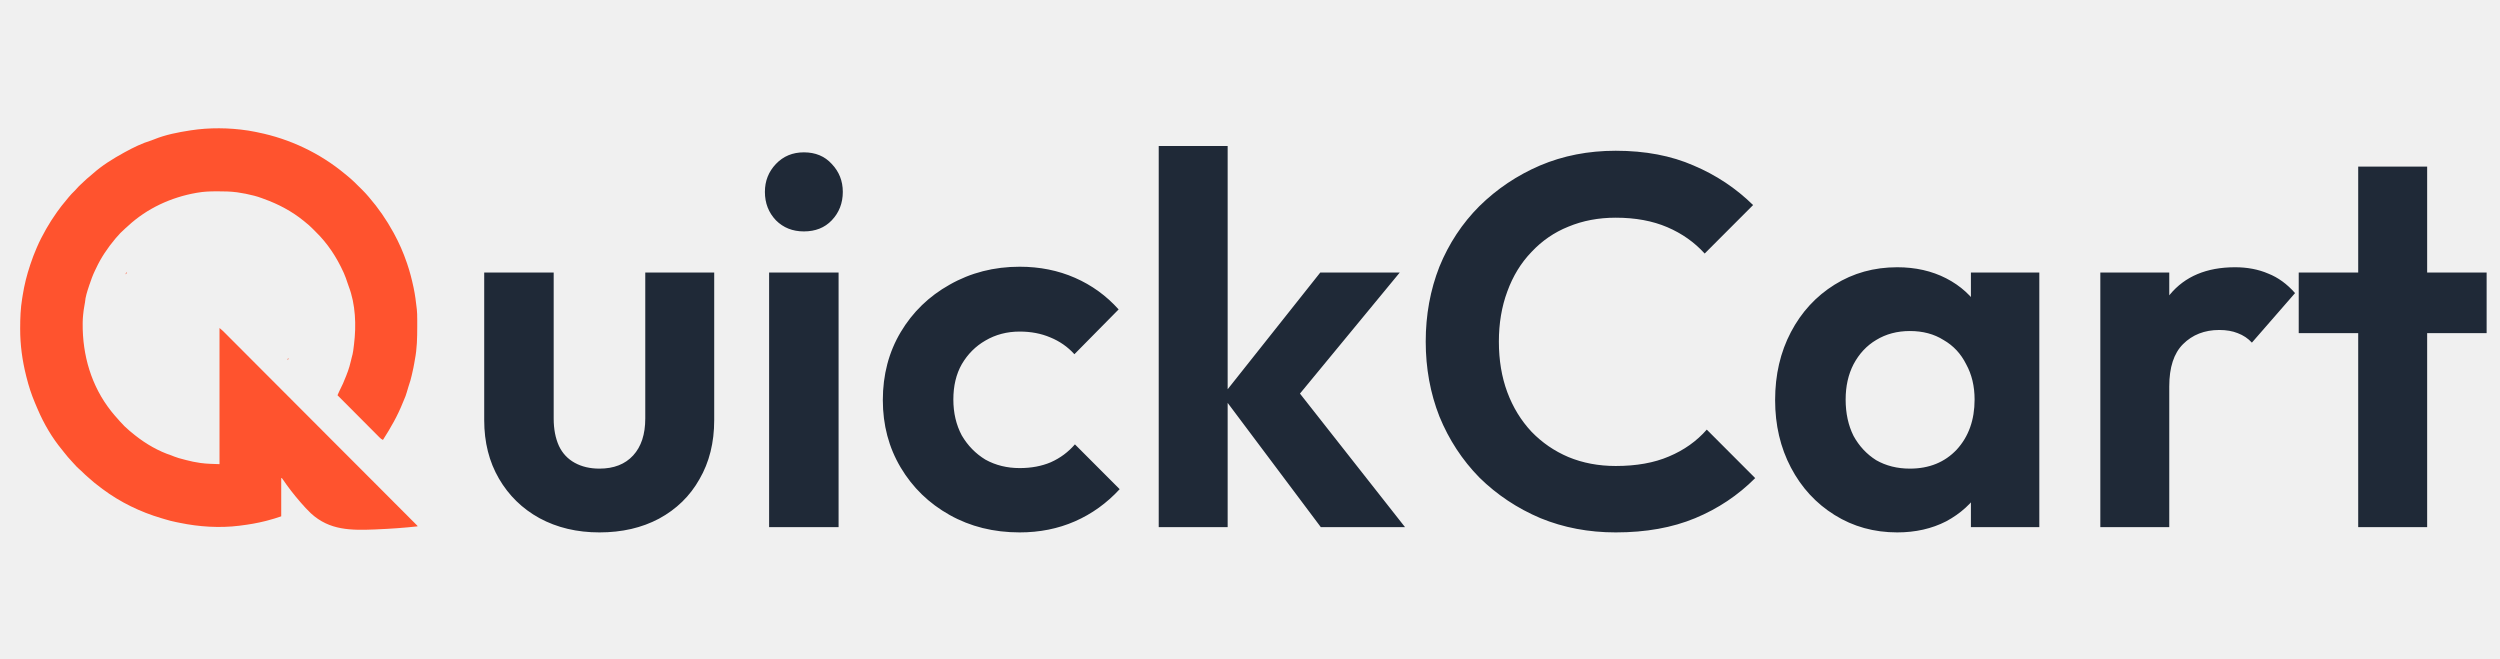
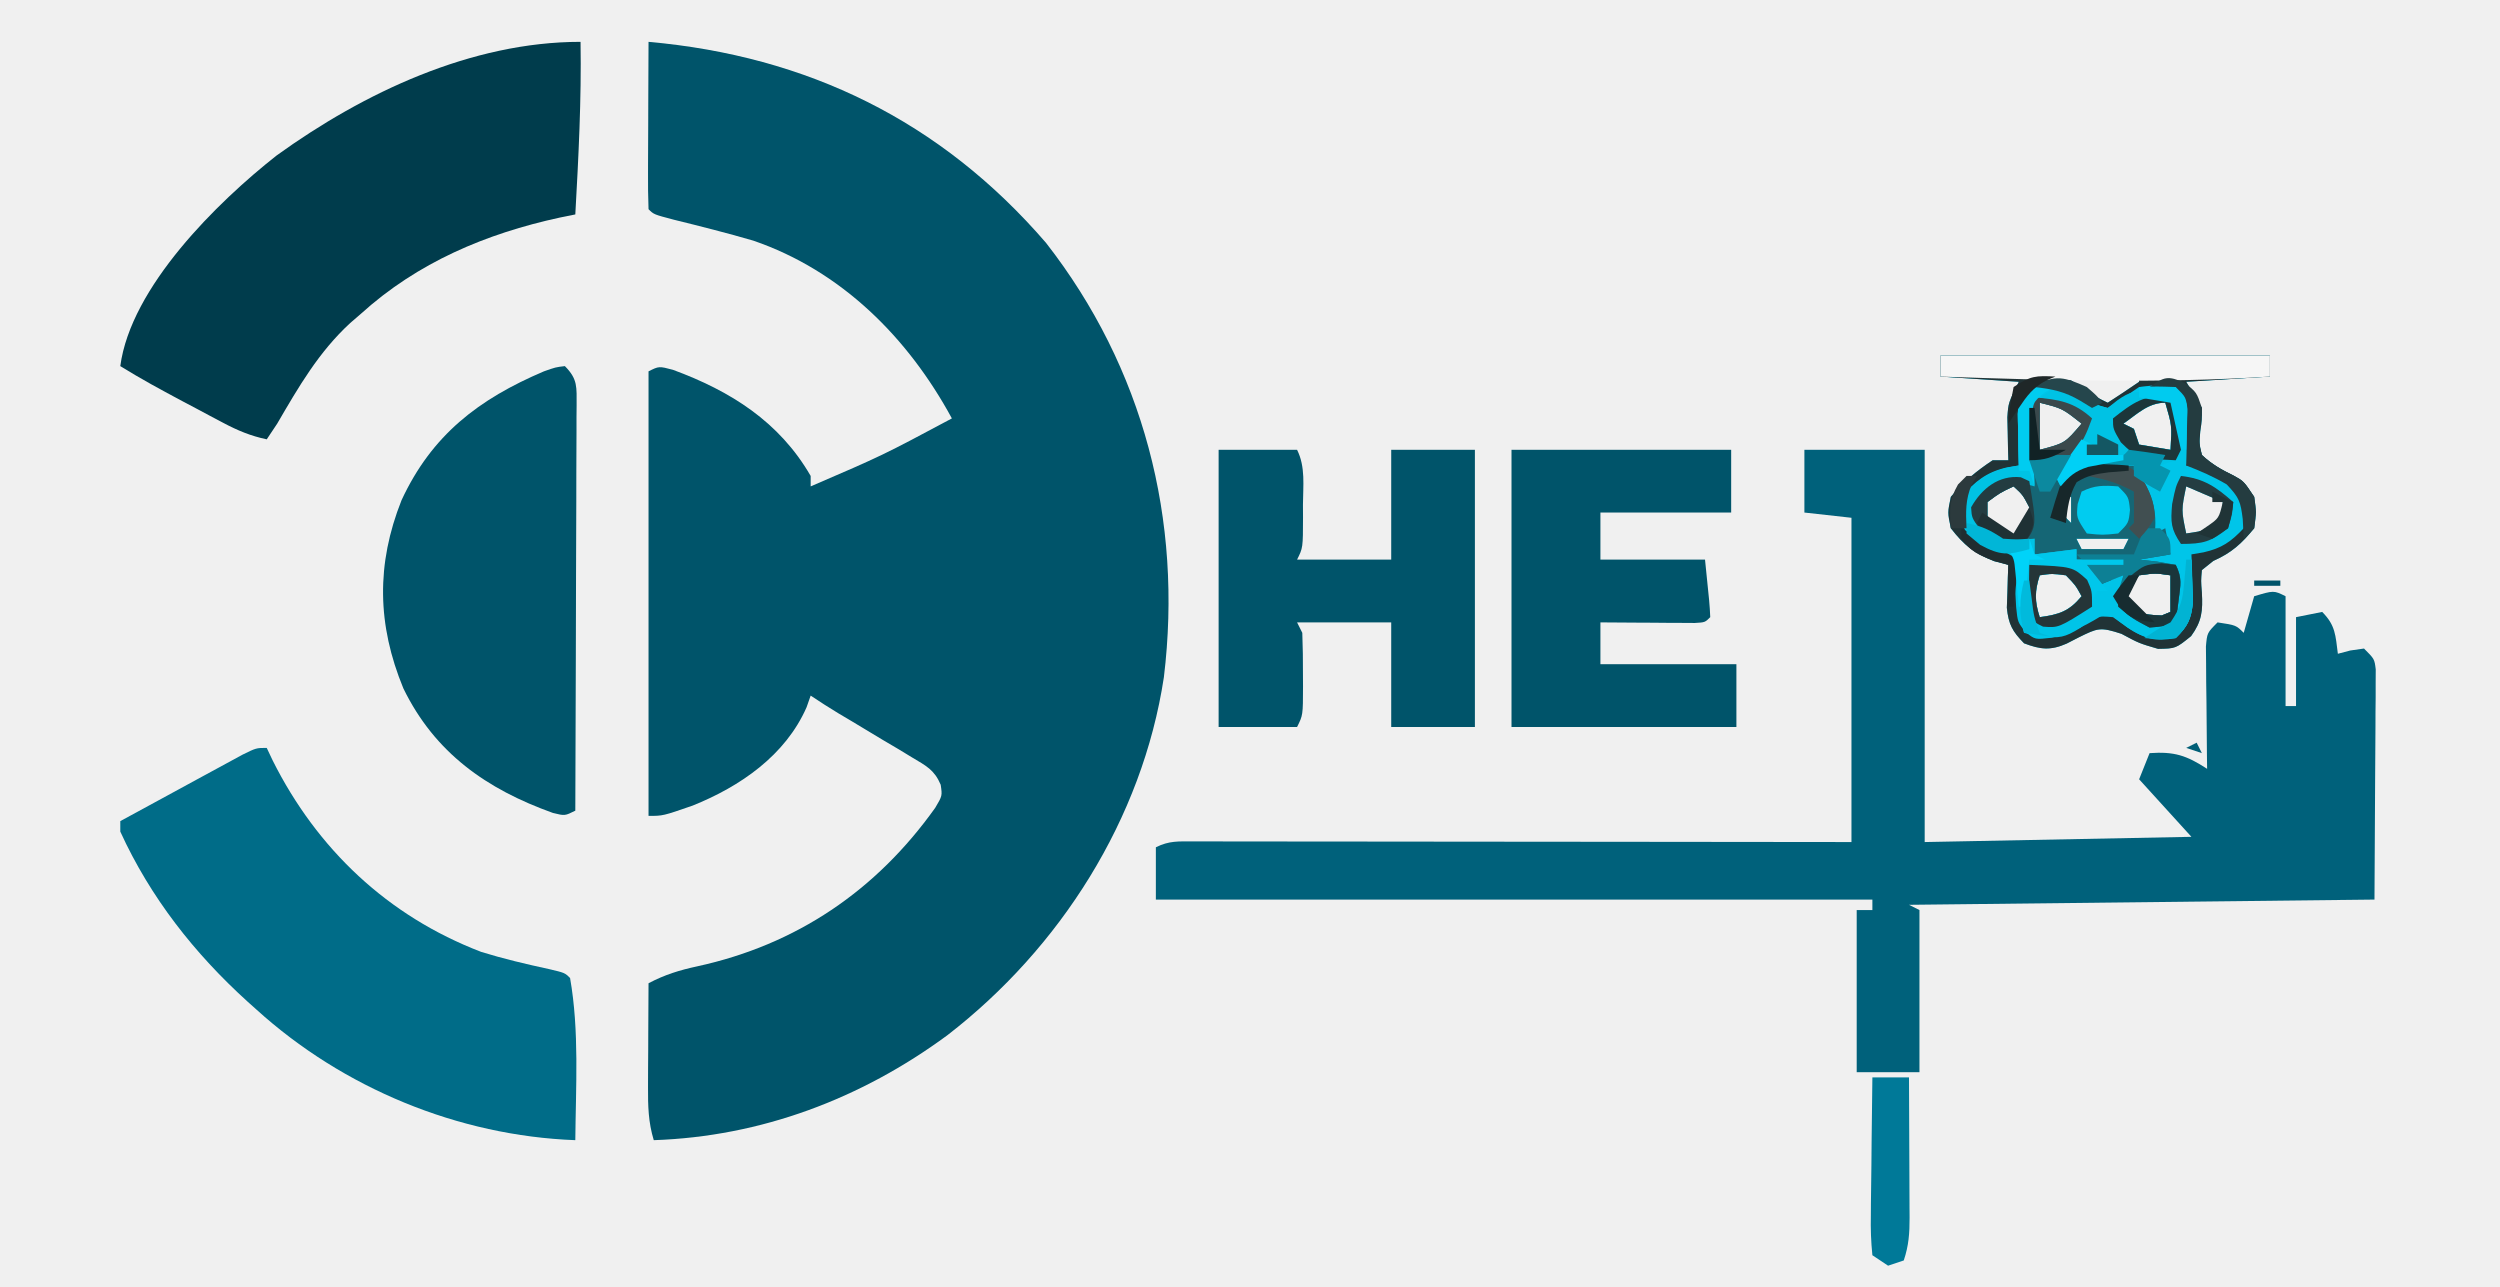
- <svg xmlns="http://www.w3.org/2000/svg" width="129" height="34" viewBox="0 0 129 34" fill="none">
-   <path d="M30.933 27.472C29.774 27.472 28.742 27.227 27.837 26.737C26.95 26.248 26.253 25.568 25.746 24.697C25.239 23.827 24.985 22.821 24.985 21.678V14.062H28.57V21.597C28.57 22.141 28.661 22.612 28.842 23.011C29.023 23.392 29.294 23.682 29.656 23.881C30.019 24.081 30.444 24.181 30.933 24.181C31.675 24.181 32.255 23.954 32.671 23.501C33.087 23.047 33.296 22.413 33.296 21.597V14.062H36.853V21.678C36.853 22.839 36.6 23.854 36.093 24.725C35.604 25.595 34.907 26.275 34.002 26.765C33.115 27.236 32.092 27.472 30.933 27.472ZM39.686 27.2V14.062H43.271V27.2H39.686ZM41.479 11.941C40.9 11.941 40.42 11.75 40.039 11.369C39.659 10.97 39.469 10.481 39.469 9.901C39.469 9.338 39.659 8.858 40.039 8.459C40.42 8.06 40.9 7.861 41.479 7.861C42.076 7.861 42.556 8.06 42.918 8.459C43.298 8.858 43.489 9.338 43.489 9.901C43.489 10.481 43.298 10.97 42.918 11.369C42.556 11.75 42.076 11.941 41.479 11.941ZM52.615 27.472C51.275 27.472 50.071 27.173 49.003 26.574C47.935 25.976 47.093 25.16 46.477 24.126C45.862 23.093 45.554 21.932 45.554 20.645C45.554 19.339 45.862 18.169 46.477 17.136C47.093 16.102 47.935 15.286 49.003 14.688C50.089 14.071 51.293 13.763 52.615 13.763C53.647 13.763 54.597 13.953 55.466 14.334C56.336 14.715 57.087 15.259 57.721 15.966L55.439 18.278C55.095 17.897 54.679 17.607 54.19 17.408C53.719 17.208 53.194 17.109 52.615 17.109C51.963 17.109 51.375 17.263 50.85 17.571C50.343 17.861 49.935 18.269 49.627 18.795C49.338 19.303 49.193 19.91 49.193 20.617C49.193 21.306 49.338 21.923 49.627 22.467C49.935 22.993 50.343 23.41 50.85 23.718C51.375 24.008 51.963 24.153 52.615 24.153C53.212 24.153 53.746 24.054 54.217 23.854C54.706 23.637 55.122 23.328 55.466 22.929L57.775 25.241C57.105 25.967 56.336 26.52 55.466 26.901C54.597 27.281 53.647 27.472 52.615 27.472ZM68.154 27.2L63.076 20.427L68.127 14.062H72.228L66.308 21.243L66.443 19.502L72.499 27.2H68.154ZM59.79 27.2V7.534H63.347V27.2H59.79ZM83.371 27.472C81.977 27.472 80.683 27.227 79.488 26.737C78.293 26.23 77.243 25.532 76.338 24.643C75.45 23.736 74.762 22.685 74.273 21.488C73.803 20.291 73.567 19.003 73.567 17.625C73.567 16.247 73.803 14.96 74.273 13.763C74.762 12.566 75.45 11.524 76.338 10.635C77.243 9.746 78.284 9.048 79.461 8.541C80.656 8.033 81.959 7.779 83.371 7.779C84.892 7.779 86.232 8.033 87.391 8.541C88.549 9.03 89.572 9.71 90.46 10.581L87.961 13.083C87.436 12.503 86.793 12.049 86.033 11.723C85.272 11.397 84.385 11.233 83.371 11.233C82.484 11.233 81.669 11.387 80.927 11.696C80.203 11.986 79.569 12.421 79.026 13.001C78.483 13.563 78.067 14.243 77.777 15.041C77.487 15.821 77.342 16.682 77.342 17.625C77.342 18.586 77.487 19.457 77.777 20.237C78.067 21.016 78.483 21.696 79.026 22.277C79.569 22.839 80.203 23.274 80.927 23.582C81.669 23.89 82.484 24.045 83.371 24.045C84.44 24.045 85.354 23.881 86.114 23.555C86.893 23.229 87.545 22.766 88.07 22.168L90.568 24.67C89.681 25.559 88.649 26.248 87.472 26.737C86.295 27.227 84.928 27.472 83.371 27.472ZM97.897 27.472C96.702 27.472 95.625 27.173 94.665 26.574C93.705 25.976 92.954 25.16 92.411 24.126C91.868 23.093 91.596 21.932 91.596 20.645C91.596 19.339 91.868 18.169 92.411 17.136C92.954 16.102 93.705 15.286 94.665 14.688C95.625 14.089 96.702 13.79 97.897 13.79C98.838 13.79 99.68 13.981 100.422 14.361C101.165 14.742 101.753 15.277 102.188 15.966C102.64 16.637 102.885 17.399 102.921 18.251V22.984C102.885 23.854 102.64 24.625 102.188 25.296C101.753 25.967 101.165 26.502 100.422 26.901C99.68 27.281 98.838 27.472 97.897 27.472ZM98.549 24.181C99.544 24.181 100.35 23.854 100.966 23.201C101.581 22.53 101.889 21.669 101.889 20.617C101.889 19.928 101.744 19.321 101.454 18.795C101.183 18.251 100.794 17.834 100.287 17.544C99.798 17.235 99.219 17.081 98.549 17.081C97.897 17.081 97.317 17.235 96.81 17.544C96.322 17.834 95.932 18.251 95.643 18.795C95.371 19.321 95.235 19.928 95.235 20.617C95.235 21.325 95.371 21.95 95.643 22.494C95.932 23.02 96.322 23.437 96.81 23.745C97.317 24.035 97.897 24.181 98.549 24.181ZM101.699 27.2V23.664L102.269 20.454L101.699 17.299V14.062H105.229V27.2H101.699ZM108.377 27.2V14.062H111.934V27.2H108.377ZM111.934 19.937L110.549 19.013C110.712 17.399 111.183 16.129 111.962 15.205C112.74 14.262 113.863 13.79 115.329 13.79C115.963 13.79 116.533 13.899 117.04 14.117C117.547 14.316 118.009 14.652 118.425 15.123L116.198 17.68C115.999 17.462 115.755 17.299 115.465 17.19C115.194 17.081 114.877 17.027 114.515 17.027C113.754 17.027 113.129 17.272 112.641 17.761C112.17 18.233 111.934 18.958 111.934 19.937ZM121.683 27.2V8.595H125.241V27.2H121.683ZM118.614 17.19V14.062H128.31V17.19H118.614Z" fill="#1F2937" />
-   <mask id="mask0_3277_1003" style="mask-type:luminance" maskUnits="userSpaceOnUse" x="0" y="5" width="23" height="24">
-     <path d="M22.632 5.667H0V28.334H22.632V5.667Z" fill="white" />
-   </mask>
-   <g mask="url(#mask0_3277_1003)">
-     <path d="M12.769 6.732C12.791 6.735 12.814 6.739 12.837 6.742C12.953 6.76 13.067 6.781 13.181 6.805C13.225 6.815 13.269 6.824 13.313 6.833C14.947 7.163 16.503 7.897 17.787 8.964C17.819 8.991 17.852 9.018 17.886 9.044C18.155 9.259 18.399 9.504 18.643 9.748C18.662 9.766 18.68 9.785 18.7 9.805C18.807 9.912 18.909 10.021 19.007 10.137C19.022 10.154 19.022 10.154 19.037 10.172C19.521 10.733 19.942 11.339 20.297 11.99C20.309 12.011 20.32 12.031 20.332 12.053C20.591 12.53 20.811 13.027 20.986 13.542C20.993 13.563 21.001 13.585 21.009 13.607C21.142 13.996 21.244 14.389 21.33 14.791C21.334 14.812 21.339 14.832 21.343 14.853C21.418 15.202 21.462 15.557 21.502 15.912C21.504 15.927 21.506 15.943 21.508 15.959C21.526 16.117 21.527 16.274 21.528 16.434C21.528 16.463 21.528 16.493 21.529 16.523C21.529 16.617 21.529 16.712 21.529 16.806C21.529 16.822 21.529 16.838 21.529 16.855C21.53 17.424 21.519 17.984 21.41 18.545C21.397 18.615 21.385 18.684 21.374 18.754C21.349 18.909 21.314 19.061 21.28 19.213C21.268 19.263 21.257 19.312 21.246 19.362C21.205 19.545 21.156 19.721 21.093 19.898C21.079 19.945 21.064 19.991 21.05 20.037C21.043 20.06 21.036 20.084 21.029 20.108C21.014 20.155 21 20.204 20.986 20.252C20.95 20.373 20.912 20.489 20.858 20.603C20.836 20.652 20.816 20.701 20.796 20.751C20.523 21.442 20.16 22.077 19.76 22.7C19.684 22.667 19.636 22.624 19.578 22.566C19.558 22.547 19.539 22.527 19.52 22.508C19.499 22.487 19.478 22.465 19.457 22.444C19.434 22.422 19.412 22.399 19.39 22.377C19.329 22.317 19.269 22.256 19.209 22.195C19.146 22.132 19.083 22.069 19.02 22.006C18.9 21.886 18.781 21.766 18.662 21.646C18.526 21.509 18.39 21.373 18.254 21.236C17.974 20.956 17.695 20.675 17.415 20.394C17.443 20.323 17.473 20.255 17.508 20.187C17.643 19.924 17.763 19.659 17.867 19.381C17.872 19.367 17.877 19.353 17.883 19.339C17.893 19.311 17.904 19.283 17.914 19.255C17.927 19.222 17.939 19.189 17.952 19.156C18.012 18.996 18.055 18.833 18.095 18.666C18.102 18.64 18.108 18.614 18.115 18.587C18.127 18.536 18.14 18.485 18.152 18.434C18.164 18.384 18.177 18.334 18.191 18.285C18.222 18.16 18.234 18.032 18.25 17.905C18.255 17.86 18.261 17.815 18.267 17.77C18.388 16.792 18.35 15.698 17.991 14.769C17.968 14.709 17.948 14.648 17.928 14.587C17.872 14.414 17.813 14.246 17.738 14.08C17.73 14.064 17.723 14.048 17.716 14.032C17.369 13.269 16.899 12.554 16.297 11.968C16.244 11.916 16.192 11.863 16.14 11.81C16.013 11.68 15.88 11.564 15.737 11.451C15.715 11.433 15.694 11.416 15.671 11.397C15.06 10.899 14.363 10.532 13.624 10.266C13.584 10.252 13.544 10.237 13.504 10.222C13.382 10.176 13.26 10.137 13.134 10.104C13.117 10.1 13.1 10.095 13.082 10.091C12.812 10.022 12.543 9.966 12.267 9.928C12.249 9.925 12.23 9.923 12.211 9.92C11.89 9.878 11.569 9.873 11.245 9.873C11.223 9.873 11.2 9.873 11.177 9.873C10.843 9.873 10.517 9.883 10.187 9.943C10.169 9.946 10.151 9.949 10.132 9.952C8.828 10.18 7.579 10.755 6.604 11.661C6.56 11.703 6.514 11.743 6.467 11.783C6.289 11.938 6.122 12.11 5.971 12.292C5.961 12.303 5.952 12.315 5.942 12.327C5.555 12.79 5.212 13.295 4.958 13.844C4.938 13.888 4.916 13.932 4.894 13.976C4.78 14.213 4.693 14.459 4.609 14.709C4.604 14.726 4.598 14.742 4.593 14.758C4.5 15.034 4.407 15.319 4.384 15.61C4.379 15.658 4.369 15.704 4.359 15.752C4.327 15.904 4.31 16.059 4.293 16.214C4.291 16.23 4.29 16.246 4.288 16.262C4.275 16.386 4.268 16.508 4.267 16.632C4.266 16.651 4.266 16.669 4.266 16.689C4.251 18.324 4.709 19.918 5.734 21.213C5.752 21.235 5.769 21.257 5.787 21.279C5.88 21.395 5.977 21.506 6.076 21.615C6.116 21.66 6.155 21.705 6.194 21.75C6.343 21.921 6.507 22.08 6.681 22.226C6.699 22.241 6.716 22.255 6.734 22.27C6.795 22.321 6.856 22.37 6.918 22.42C6.938 22.436 6.959 22.453 6.98 22.47C7.535 22.91 8.18 23.282 8.853 23.503C8.9 23.52 8.945 23.539 8.99 23.558C9.141 23.62 9.298 23.659 9.456 23.7C9.509 23.714 9.562 23.728 9.615 23.742C9.847 23.804 10.079 23.851 10.316 23.885C10.331 23.887 10.345 23.889 10.36 23.891C10.682 23.937 11 23.938 11.327 23.95C11.327 21.631 11.327 19.313 11.327 16.925C11.497 17.07 11.497 17.07 11.561 17.135C11.576 17.149 11.591 17.164 11.606 17.179C11.63 17.203 11.63 17.203 11.654 17.227C11.671 17.244 11.688 17.262 11.706 17.279C11.763 17.337 11.821 17.395 11.878 17.452C11.92 17.494 11.962 17.536 12.003 17.577C12.094 17.668 12.184 17.759 12.275 17.849C12.409 17.984 12.544 18.119 12.679 18.254C12.919 18.495 13.16 18.736 13.4 18.977C13.611 19.187 13.821 19.398 14.031 19.609C14.052 19.63 14.052 19.63 14.073 19.651C14.13 19.708 14.187 19.764 14.243 19.821C14.774 20.353 15.305 20.885 15.836 21.417C16.308 21.89 16.78 22.363 17.252 22.836C17.783 23.367 18.313 23.898 18.843 24.429C18.899 24.485 18.956 24.542 19.012 24.599C19.026 24.613 19.04 24.627 19.055 24.641C19.265 24.852 19.475 25.062 19.686 25.273C19.924 25.512 20.163 25.752 20.402 25.991C20.536 26.125 20.67 26.259 20.804 26.393C20.893 26.483 20.982 26.572 21.072 26.662C21.122 26.713 21.173 26.764 21.224 26.815C21.279 26.869 21.334 26.924 21.389 26.979C21.404 26.995 21.421 27.011 21.437 27.028C21.452 27.042 21.466 27.057 21.481 27.072C21.5 27.09 21.5 27.09 21.519 27.11C21.545 27.139 21.545 27.139 21.545 27.16C20.845 27.237 20.145 27.287 19.441 27.315C19.415 27.316 19.39 27.317 19.363 27.319C18.113 27.369 17.003 27.372 16.042 26.487C15.854 26.309 15.681 26.119 15.511 25.923C15.492 25.901 15.492 25.901 15.473 25.878C15.154 25.51 14.858 25.127 14.585 24.724C14.557 24.68 14.557 24.68 14.511 24.661C14.511 25.315 14.511 25.969 14.511 26.643C14.271 26.724 14.036 26.8 13.792 26.861C13.763 26.869 13.734 26.876 13.705 26.884C13.281 26.991 12.858 27.064 12.424 27.117C12.398 27.121 12.372 27.124 12.345 27.128C11.34 27.253 10.271 27.185 9.281 26.979C9.223 26.967 9.164 26.956 9.106 26.944C8.899 26.904 8.699 26.852 8.498 26.789C8.438 26.77 8.379 26.753 8.319 26.736C7.247 26.42 6.201 25.914 5.304 25.243C5.276 25.221 5.247 25.2 5.218 25.179C4.983 25.005 4.757 24.823 4.542 24.625C4.494 24.581 4.446 24.539 4.397 24.496C4.323 24.432 4.254 24.364 4.186 24.294C4.144 24.253 4.102 24.216 4.058 24.179C3.975 24.107 3.904 24.029 3.832 23.947C3.792 23.902 3.752 23.858 3.711 23.815C3.572 23.668 3.442 23.518 3.319 23.358C3.281 23.307 3.241 23.258 3.201 23.209C2.691 22.595 2.262 21.862 1.949 21.127C1.94 21.106 1.93 21.084 1.921 21.063C1.891 20.991 1.86 20.92 1.83 20.848C1.82 20.824 1.81 20.8 1.799 20.775C1.618 20.346 1.48 19.919 1.368 19.468C1.362 19.446 1.357 19.424 1.351 19.402C1.15 18.603 1.04 17.803 1.041 16.979C1.041 16.959 1.041 16.938 1.041 16.918C1.042 16.412 1.06 15.908 1.143 15.408C1.154 15.346 1.163 15.284 1.173 15.223C1.257 14.693 1.386 14.184 1.556 13.676C1.562 13.659 1.567 13.643 1.573 13.625C1.666 13.348 1.766 13.076 1.884 12.809C1.892 12.79 1.9 12.771 1.909 12.751C2.041 12.444 2.192 12.151 2.357 11.861C2.369 11.841 2.38 11.821 2.391 11.8C2.553 11.517 2.727 11.243 2.917 10.977C2.935 10.951 2.935 10.951 2.954 10.924C3.096 10.727 3.241 10.534 3.401 10.35C3.451 10.292 3.498 10.232 3.546 10.172C3.641 10.054 3.746 9.949 3.854 9.844C3.931 9.768 4.002 9.691 4.071 9.609C4.106 9.57 4.143 9.536 4.183 9.502C4.243 9.451 4.299 9.399 4.354 9.342C4.438 9.257 4.529 9.182 4.622 9.107C4.674 9.064 4.725 9.02 4.775 8.975C5.259 8.54 5.833 8.186 6.401 7.874C6.422 7.863 6.443 7.852 6.464 7.84C6.888 7.609 7.33 7.391 7.794 7.251C7.853 7.231 7.909 7.21 7.966 7.186C8.547 6.95 9.182 6.828 9.8 6.732C9.823 6.729 9.823 6.729 9.845 6.725C10.797 6.578 11.817 6.588 12.769 6.732Z" fill="#FF532E" />
-     <path d="M14.864 18.476C14.872 18.491 14.88 18.507 14.888 18.523C14.869 18.542 14.849 18.562 14.829 18.582C14.841 18.547 14.852 18.512 14.864 18.476Z" fill="#FF532E" />
-     <path d="M6.531 14.038C6.542 14.074 6.542 14.074 6.528 14.104C6.507 14.133 6.507 14.133 6.472 14.156C6.487 14.114 6.507 14.076 6.531 14.038Z" fill="#FF532E" />
-   </g>
+ <svg xmlns="http://www.w3.org/2000/svg" version="1.1" width="478" height="246">
+   <path d="M0 0 C30.293 2.703 55.847 15.059 75.992 38.426 C94.625 62.315 102.177 91.432 98.535 121.48 C94.416 148.613 78.7 173.283 57.134 189.938 C40.639 202.084 21.499 209.309 1 210 C-0.04 206.589 -0.115 203.477 -0.098 199.922 C-0.094 198.762 -0.091 197.602 -0.088 196.406 C-0.08 195.2 -0.071 193.993 -0.062 192.75 C-0.058 191.528 -0.053 190.306 -0.049 189.047 C-0.037 186.031 -0.021 183.016 0 180 C3.068 178.372 5.927 177.493 9.33 176.759 C28.28 172.624 43.528 162.301 54.816 146.449 C56.174 144.158 56.174 144.158 55.861 142.045 C54.659 139.189 53.056 138.414 50.414 136.836 C49.018 135.989 49.018 135.989 47.594 135.125 C46.614 134.548 45.634 133.97 44.625 133.375 C42.7 132.216 40.776 131.057 38.852 129.898 C37.994 129.39 37.136 128.881 36.252 128.357 C34.473 127.285 32.729 126.153 31 125 C30.742 125.733 30.484 126.467 30.219 127.223 C26.172 136.444 17.519 142.38 8.434 146.031 C2.755 148 2.755 148 0 148 C0 119.95 0 91.9 0 63 C2 62 2 62 4.688 62.715 C15.677 66.771 25.004 72.617 31 83 C31 83.66 31 84.32 31 85 C44.778 79.061 44.778 79.061 58 72 C49.621 56.557 36.885 43.782 20 38 C14.987 36.546 9.935 35.262 4.867 34.016 C1 33 1 33 0 32 C-0.088 29.624 -0.115 27.278 -0.098 24.902 C-0.096 24.193 -0.095 23.485 -0.093 22.754 C-0.088 20.482 -0.075 18.21 -0.062 15.938 C-0.057 14.4 -0.053 12.863 -0.049 11.326 C-0.038 7.551 -0.021 3.775 0 0 Z " fill="#00546A" transform="translate(124,8)" />
+   <path d="M0 0 C7.59 0 15.18 0 23 0 C23 24.75 23 49.5 23 75 C48.245 74.505 48.245 74.505 74 74 C70.7 70.37 67.4 66.74 64 63 C64.66 61.35 65.32 59.7 66 58 C70.751 57.669 73.046 58.434 77 61 C76.99 60.223 76.979 59.446 76.968 58.645 C76.927 55.138 76.901 51.632 76.875 48.125 C76.858 46.902 76.841 45.678 76.824 44.418 C76.818 43.251 76.811 42.085 76.805 40.883 C76.794 39.804 76.784 38.725 76.773 37.614 C77 35 77 35 79 33 C82.536 33.536 82.536 33.536 84 35 C84.66 32.69 85.32 30.38 86 28 C89.75 26.875 89.75 26.875 92 28 C92 34.93 92 41.86 92 49 C92.66 49 93.32 49 94 49 C94 43.39 94 37.78 94 32 C95.65 31.67 97.3 31.34 99 31 C101.565 33.565 101.54 35.477 102 39 C102.784 38.794 103.567 38.587 104.375 38.375 C105.241 38.251 106.108 38.127 107 38 C109 40 109 40 109.241 41.987 C109.236 42.8 109.232 43.612 109.227 44.45 C109.227 45.383 109.227 46.317 109.226 47.279 C109.216 48.262 109.206 49.245 109.195 50.258 C109.193 51.16 109.191 52.062 109.189 52.992 C109.179 56.37 109.151 59.747 109.125 63.125 C109.084 70.674 109.043 78.222 109 86 C64.945 86.495 64.945 86.495 20 87 C20.66 87.33 21.32 87.66 22 88 C22 98.23 22 108.46 22 119 C18.04 119 14.08 119 10 119 C10 108.77 10 98.54 10 88 C10.99 88 11.98 88 13 88 C13 87.34 13 86.68 13 86 C-32.21 86 -77.42 86 -124 86 C-124 82.7 -124 79.4 -124 76 C-121.443 74.721 -119.65 74.877 -116.786 74.88 C-115.129 74.878 -115.129 74.878 -113.438 74.876 C-112.22 74.879 -111.002 74.883 -109.748 74.886 C-108.47 74.886 -107.192 74.886 -105.875 74.886 C-102.365 74.886 -98.855 74.892 -95.345 74.899 C-91.678 74.905 -88.012 74.905 -84.346 74.907 C-77.401 74.91 -70.456 74.918 -63.511 74.928 C-54.128 74.941 -44.745 74.947 -35.362 74.952 C-20.575 74.962 -5.787 74.982 9 75 C9 54.54 9 34.08 9 13 C6.03 12.67 3.06 12.34 0 12 C0 8.04 0 4.08 0 0 Z " fill="#00617B" transform="translate(345,86)" />
+   <path d="M0 0 C0.181 11.03 -0.385 21.991 -1 33 C-2.454 33.294 -2.454 33.294 -3.938 33.594 C-18.092 36.668 -31.153 42.179 -42 52 C-43.007 52.87 -43.007 52.87 -44.035 53.758 C-50.07 59.316 -53.907 65.977 -58 73 C-58.66 73.99 -59.32 74.98 -60 76 C-63.085 75.35 -65.59 74.297 -68.371 72.82 C-69.193 72.386 -70.015 71.951 -70.861 71.504 C-71.711 71.049 -72.562 70.594 -73.438 70.125 C-74.284 69.678 -75.13 69.23 -76.002 68.77 C-80.066 66.612 -84.088 64.426 -88 62 C-85.992 46.885 -69.452 30.649 -58.105 21.723 C-41.474 9.726 -20.892 0 0 0 Z " fill="#003C4C" transform="translate(111,8)" />
+   <path d="M0 0 C0.378 0.799 0.755 1.598 1.145 2.422 C9.623 19.339 23.135 32.158 41 39 C45.246 40.32 49.552 41.328 53.895 42.273 C57 43 57 43 58 44 C59.779 54.127 59.09 64.76 59 75 C36.639 74.167 14.582 65.053 -2 50 C-2.541 49.517 -3.081 49.034 -3.638 48.536 C-13.845 39.284 -22.243 28.595 -28 16 C-28 15.34 -28 14.68 -28 14 C-24.337 12.001 -20.67 10.007 -17.001 8.019 C-15.753 7.341 -14.506 6.662 -13.259 5.981 C-11.469 5.005 -9.676 4.033 -7.883 3.062 C-6.804 2.476 -5.725 1.889 -4.614 1.285 C-2 0 -2 0 0 0 Z " fill="#006C88" transform="translate(51,143)" />
+   <path d="M0 0 C2.524 2.524 2.235 4.074 2.249 7.516 C2.242 8.285 2.234 9.054 2.227 9.846 C2.227 10.656 2.228 11.466 2.228 12.3 C2.227 14.984 2.211 17.668 2.195 20.352 C2.192 22.21 2.189 24.068 2.187 25.926 C2.179 30.821 2.159 35.717 2.137 40.613 C2.117 45.607 2.108 50.6 2.098 55.594 C2.076 65.396 2.042 75.198 2 85 C0 86 0 86 -2.285 85.434 C-14.948 80.892 -24.842 73.992 -30.875 61.625 C-35.893 49.453 -36.092 37.885 -31.223 25.633 C-25.433 13.166 -16.494 6.319 -4 1 C-1.766 0.211 -1.766 0.211 0 0 Z " fill="#00546A" transform="translate(108,70)" />
+   <path d="M0 0 C20.79 0 41.58 0 63 0 C63 1.32 63 2.64 63 4 C55.08 4.495 55.08 4.495 47 5 C47.99 6.65 48.98 8.3 50 10 C50.012 12.281 50.012 12.281 49.688 14.5 C49.491 16.831 49.491 16.831 50 19 C51.894 20.767 53.728 21.804 56.055 22.93 C58 24 58 24 60 27 C60.438 29.875 60.438 29.875 60 33 C57.598 35.952 55.672 37.701 52.188 39.25 C51.466 39.828 50.744 40.405 50 41 C49.817 43.033 49.817 43.033 50 45.312 C50.188 48.791 50.013 50.775 47.938 53.625 C45 56 45 56 41.625 56.062 C38 55 38 55 34.625 53.188 C30.519 51.842 30.102 52.077 26.438 53.875 C25.302 54.459 25.302 54.459 24.145 55.055 C21.057 56.415 19.117 56.188 16 55 C13.768 52.699 13.044 51.421 12.707 48.203 C12.742 47.229 12.777 46.254 12.812 45.25 C12.84 44.265 12.867 43.28 12.895 42.266 C12.929 41.518 12.964 40.77 13 40 C12.113 39.773 11.226 39.546 10.312 39.312 C6.443 37.779 4.541 36.288 2 33 C1.375 30 1.375 30 2 27 C4.461 24.073 6.821 22.119 10 20 C10.99 20 11.98 20 13 20 C12.977 19.252 12.954 18.505 12.93 17.734 C12.903 16.257 12.903 16.257 12.875 14.75 C12.852 13.775 12.829 12.801 12.805 11.797 C13 9 13 9 15 5 C10.05 4.67 5.1 4.34 0 4 C0 2.68 0 1.36 0 0 Z M24 4 C26.79 6.092 28.932 7.576 32 9 C34.019 7.696 36.019 6.362 38 5 C38 4.67 38 4.34 38 4 C33.38 4 28.76 4 24 4 Z M19 9 C19 11.97 19 14.94 19 18 C23.824 16.731 23.824 16.731 27 13 C23.33 10.088 23.33 10.088 19 9 Z M35 13 C35.99 13.495 35.99 13.495 37 14 C37.33 14.99 37.66 15.98 38 17 C40.97 17.495 40.97 17.495 44 18 C44.269 13.349 44.269 13.349 43 9 C39.718 9 37.621 11.177 35 13 Z M47 25 C46.066 29.531 46.066 29.531 47 34 C50.931 33.425 50.931 33.425 54 31 C54 30.01 54 29.02 54 28 C51.69 27.01 49.38 26.02 47 25 Z M14 25 C11.427 26.21 11.427 26.21 9 28 C9 29.32 9 30.64 9 32 C10.98 32.99 12.96 33.98 15 35 C16.288 32.222 16.288 32.222 17 29 C15.757 26.617 15.757 26.617 14 25 Z M24 27 C23.67 27.99 23.34 28.98 23 30 C23.66 30.66 24.32 31.32 25 32 C25 30.35 25 28.7 25 27 C24.67 27 24.34 27 24 27 Z M38 28 C39 31 39 31 39 31 Z M26 35 C26.33 35.66 26.66 36.32 27 37 C29.64 37 32.28 37 35 37 C35.33 36.34 35.66 35.68 36 35 C32.7 35 29.4 35 26 35 Z M19 42 C18.019 45.053 18.019 46.947 19 50 C22.688 49.502 24.605 48.899 27 46 C25.843 43.9 25.843 43.9 24 42 C21.374 41.666 21.374 41.666 19 42 Z M38 42 C36.065 44.391 36.065 44.391 35 47 C38.344 49.468 38.344 49.468 42.312 49.688 C43.148 49.347 43.148 49.347 44 49 C44 46.69 44 44.38 44 42 C41.126 41.583 41.126 41.583 38 42 Z " fill="#00C5E9" transform="translate(371,68)" />
+   <path d="M0 0 C4.95 0 9.9 0 15 0 C16.641 3.281 16.143 6.898 16.125 10.5 C16.131 11.678 16.131 11.678 16.137 12.879 C16.127 18.747 16.127 18.747 15 21 C20.94 21 26.88 21 33 21 C33 14.07 33 7.14 33 0 C38.28 0 43.56 0 49 0 C49 17.49 49 34.98 49 53 C43.72 53 38.44 53 33 53 C33 46.4 33 39.8 33 33 C27.06 33 21.12 33 15 33 C15.33 33.66 15.66 34.32 16 35 C16.098 37.678 16.139 40.323 16.125 43 C16.131 44.106 16.131 44.106 16.137 45.234 C16.127 50.747 16.127 50.747 15 53 C10.05 53 5.1 53 0 53 C0 35.51 0 18.02 0 0 Z " fill="#00546A" transform="translate(233,86)" />
+   <path d="M0 0 C13.86 0 27.72 0 42 0 C42 3.96 42 7.92 42 12 C33.75 12 25.5 12 17 12 C17 14.97 17 17.94 17 21 C23.6 21 30.2 21 37 21 C37.879 29.496 37.879 29.496 38 32 C37 33 37 33 35.051 33.114 C34.218 33.108 33.385 33.103 32.527 33.098 C31.628 33.094 30.729 33.091 29.803 33.088 C28.384 33.075 28.384 33.075 26.938 33.062 C25.988 33.058 25.039 33.053 24.061 33.049 C21.707 33.037 19.354 33.021 17 33 C17 35.64 17 38.28 17 41 C25.58 41 34.16 41 43 41 C43 44.96 43 48.92 43 53 C28.81 53 14.62 53 0 53 C0 35.51 0 18.02 0 0 Z " fill="#00546A" transform="translate(289,86)" />
+   <path d="M0 0 C20.79 0 41.58 0 63 0 C63 1.32 63 2.64 63 4 C55.08 4.495 55.08 4.495 47 5 C47.99 6.65 48.98 8.3 50 10 C50.012 12.281 50.012 12.281 49.688 14.5 C49.491 16.831 49.491 16.831 50 19 C51.894 20.767 53.728 21.804 56.055 22.93 C58 24 58 24 60 27 C60.438 29.875 60.438 29.875 60 33 C57.598 35.952 55.672 37.701 52.188 39.25 C51.466 39.828 50.744 40.405 50 41 C49.817 43.033 49.817 43.033 50 45.312 C50.188 48.791 50.013 50.775 47.938 53.625 C45 56 45 56 41.625 56.062 C38 55 38 55 34.625 53.188 C30.519 51.842 30.102 52.077 26.438 53.875 C25.302 54.459 25.302 54.459 24.145 55.055 C21.057 56.415 19.117 56.188 16 55 C13.768 52.699 13.044 51.421 12.707 48.203 C12.742 47.229 12.777 46.254 12.812 45.25 C12.84 44.265 12.867 43.28 12.895 42.266 C12.929 41.518 12.964 40.77 13 40 C12.113 39.773 11.226 39.546 10.312 39.312 C6.443 37.779 4.541 36.288 2 33 C1.375 30 1.375 30 2 27 C4.461 24.073 6.821 22.119 10 20 C10.99 20 11.98 20 13 20 C12.977 19.252 12.954 18.505 12.93 17.734 C12.903 16.257 12.903 16.257 12.875 14.75 C12.852 13.775 12.829 12.801 12.805 11.797 C13 9 13 9 15 5 C10.05 4.67 5.1 4.34 0 4 C0 2.68 0 1.36 0 0 Z M24 4 C26.79 6.092 28.932 7.576 32 9 C34.019 7.696 36.019 6.362 38 5 C38 4.67 38 4.34 38 4 C33.38 4 28.76 4 24 4 Z M15 8 C14.756 11.128 14.756 11.128 14.875 14.625 C14.902 16.408 14.902 16.408 14.93 18.227 C14.953 19.142 14.976 20.057 15 21 C13.867 21.182 13.867 21.182 12.711 21.367 C8.727 22.297 6.738 24.002 4 27 C3.504 30.611 3.504 30.611 5 34 C7.955 36.441 10.375 37.792 14 39 C14.037 39.831 14.075 40.663 14.113 41.52 C14.212 43.15 14.212 43.15 14.312 44.812 C14.4 46.431 14.4 46.431 14.488 48.082 C14.781 50.978 14.781 50.978 16.34 52.891 C18.118 54.307 18.118 54.307 21.25 53.938 C25.507 52.873 28.311 51.334 32 49 C32.784 49.639 33.568 50.279 34.375 50.938 C38.136 53.892 40.198 54.49 45 54 C47.4 51.673 47.967 50.335 48.293 46.984 C48.241 45.383 48.241 45.383 48.188 43.75 C48.16 42.672 48.133 41.595 48.105 40.484 C48.071 39.665 48.036 38.845 48 38 C49.15 37.805 49.15 37.805 50.324 37.605 C53.824 36.813 55.539 35.602 58 33 C58.917 30.044 58.917 30.044 58 27 C54.63 23.474 51.915 21.434 47 21 C47.33 20.34 47.66 19.68 48 19 C48.146 17.359 48.221 15.71 48.25 14.062 C48.289 12.75 48.289 12.75 48.328 11.41 C48.189 8.961 48.189 8.961 46.691 7.211 C43.806 5.145 41.429 5.593 38 6 C36.969 6.701 35.938 7.402 34.875 8.125 C33.452 9.053 33.452 9.053 32 10 C28.726 9.239 26.809 7.873 24 6 C18.965 5.412 18.965 5.412 15 8 Z " fill="#213336" transform="translate(371,68)" />
+   <path d="M0 0 C4.571 0.345 7.583 0.857 11 4 C9.434 8.308 7.317 12.062 5 16 C5.378 15.509 5.755 15.018 6.145 14.512 C8.711 12.421 10.426 12.697 13.688 12.812 C14.681 12.84 15.675 12.867 16.699 12.895 C17.838 12.947 17.838 12.947 19 13 C21.95 17.61 23.55 20.365 23 26 C23.66 25.67 24.32 25.34 25 25 C25.495 27.475 25.495 27.475 26 30 C23.03 30.495 23.03 30.495 20 31 C21.134 31.124 22.269 31.247 23.438 31.375 C24.613 31.581 25.789 31.788 27 32 C28.26 34.521 27.919 35.854 27.562 38.625 C27.41 39.851 27.41 39.851 27.254 41.102 C27.17 41.728 27.086 42.355 27 43 C24.875 43.75 24.875 43.75 22 44 C18.688 42.25 18.688 42.25 16 40 C16 37 16 37 17 34 C15.35 34.66 13.7 35.32 12 36 C11.567 35.041 11.567 35.041 11.125 34.062 C10.172 31.848 10.172 31.848 8 31 C8 30.34 8 29.68 8 29 C7.34 29.33 6.68 29.66 6 30 C4 30.04 2 30.043 0 30 C0 29.01 0 28.02 0 27 C-0.866 27.268 -1.732 27.536 -2.625 27.812 C-6.331 28.018 -6.71 27.822 -9.375 25.562 C-10.241 24.717 -11.107 23.871 -12 23 C-11.875 21.25 -11.875 21.25 -11 19 C-8.188 16.688 -8.188 16.688 -5 15 C-2.801 15.395 -2.801 15.395 -1 16 C-1.012 14.929 -1.023 13.858 -1.035 12.754 C-1.045 11.357 -1.054 9.96 -1.062 8.562 C-1.075 7.502 -1.075 7.502 -1.088 6.42 C-1.097 4.613 -1.052 2.806 -1 1 C-0.67 0.67 -0.34 0.34 0 0 Z M1 1 C1 3.97 1 6.94 1 10 C5.824 8.731 5.824 8.731 9 5 C5.33 2.088 5.33 2.088 1 1 Z M-4 17 C-6.573 18.21 -6.573 18.21 -9 20 C-9 21.32 -9 22.64 -9 24 C-7.02 24.99 -5.04 25.98 -3 27 C-1.712 24.222 -1.712 24.222 -1 21 C-2.243 18.617 -2.243 18.617 -4 17 Z M6 19 C5.67 19.99 5.34 20.98 5 22 C5.66 22.66 6.32 23.32 7 24 C7 22.35 7 20.7 7 19 C6.67 19 6.34 19 6 19 Z M20 20 C21 23 21 23 21 23 Z M8 27 C8.33 27.66 8.66 28.32 9 29 C11.64 29 14.28 29 17 29 C17.33 28.34 17.66 27.68 18 27 C14.7 27 11.4 27 8 27 Z M20 34 C18.065 36.391 18.065 36.391 17 39 C20.344 41.468 20.344 41.468 24.312 41.688 C25.148 41.347 25.148 41.347 26 41 C26 38.69 26 36.38 26 34 C23.126 33.583 23.126 33.583 20 34 Z " fill="#156675" transform="translate(389,76)" />
+   <path d="M0 0 C20.79 0 41.58 0 63 0 C63 1.32 63 2.64 63 4 C41.958 5.339 21.05 4.733 0 4 C0 2.68 0 1.36 0 0 Z " fill="#F6F6F6" transform="translate(371,68)" />
+   <path d="M0 0 C2.31 0 4.62 0 7 0 C7.025 4.502 7.043 9.005 7.055 13.507 C7.06 15.039 7.067 16.57 7.075 18.102 C7.088 20.304 7.093 22.505 7.098 24.707 C7.103 25.392 7.108 26.076 7.113 26.781 C7.114 29.809 6.966 32.102 6 35 C4.515 35.495 4.515 35.495 3 36 C2.01 35.34 1.02 34.68 0 34 C-0.267 31.375 -0.348 28.989 -0.293 26.367 C-0.289 25.615 -0.284 24.864 -0.28 24.089 C-0.263 21.684 -0.226 19.28 -0.188 16.875 C-0.172 15.246 -0.159 13.617 -0.146 11.988 C-0.113 7.992 -0.062 3.996 0 0 Z " fill="#007998" transform="translate(358,206)" />
+   <path d="M0 0 C2.688 0.849 5.055 2.028 7.562 3.312 C8.769 3.653 8.769 3.653 10 4 C10.598 3.526 11.196 3.051 11.812 2.562 C14.367 0.738 15.093 0.825 18.125 1.125 C22 2 22 2 24 5 C24.333 11.333 24.333 11.333 23 14 C22.01 14.33 21.02 14.66 20 15 C20.66 15.33 21.32 15.66 22 16 C21.34 17.32 20.68 18.64 20 20 C17.5 18.625 17.5 18.625 15 17 C15 16.34 15 15.68 15 15 C13.228 15.087 11.458 15.195 9.688 15.312 C8.701 15.371 7.715 15.429 6.699 15.488 C3.756 16.046 2.818 16.685 1 19 C0.67 18.34 0.34 17.68 0 17 C0.445 16.385 0.889 15.77 1.348 15.137 C2.197 13.924 2.197 13.924 3.062 12.688 C3.915 11.487 3.915 11.487 4.785 10.262 C5.186 9.515 5.587 8.769 6 8 C5.359 4.912 5.359 4.912 3.152 4.051 C2.421 3.807 1.691 3.564 0.938 3.312 C0.204 3.061 -0.529 2.81 -1.285 2.551 C-1.851 2.369 -2.417 2.187 -3 2 C-2.01 1.34 -1.02 0.68 0 0 Z M13 7 C13.99 7.495 13.99 7.495 15 8 C15.33 8.99 15.66 9.98 16 11 C18.97 11.495 18.97 11.495 22 12 C22.269 7.349 22.269 7.349 21 3 C17.718 3 15.621 5.177 13 7 Z " fill="#00C2E4" transform="translate(393,74)" />
+   <path d="M0 0 C0.784 0.041 1.567 0.083 2.375 0.125 C1.72 0.451 1.065 0.777 0.391 1.113 C-2.026 3.102 -2.026 3.102 -2.016 6.918 C-1.989 8.383 -1.941 9.848 -1.875 11.312 C-1.848 12.437 -1.848 12.437 -1.82 13.584 C-1.773 15.432 -1.701 17.278 -1.625 19.125 C-2.382 18.92 -3.138 18.715 -3.918 18.504 C-6.865 17.806 -6.865 17.806 -9.938 20.062 C-11.268 21.083 -11.268 21.083 -12.625 22.125 C-12.263 24.749 -11.798 25.945 -9.938 27.875 C-7.021 29.452 -4.892 29.348 -1.625 29.125 C-1.625 30.115 -1.625 31.105 -1.625 32.125 C2.335 31.63 2.335 31.63 6.375 31.125 C6.375 31.785 6.375 32.445 6.375 33.125 C9.345 33.125 12.315 33.125 15.375 33.125 C15.375 33.455 15.375 33.785 15.375 34.125 C13.065 34.125 10.755 34.125 8.375 34.125 C9.695 35.775 11.015 37.425 12.375 39.125 C11.715 39.125 11.055 39.125 10.375 39.125 C10.045 39.785 9.715 40.445 9.375 41.125 C6.375 37.375 6.375 37.375 6.375 35.125 C3.405 34.795 0.435 34.465 -2.625 34.125 C-2.955 36.765 -3.285 39.405 -3.625 42.125 C-3.955 42.125 -4.285 42.125 -4.625 42.125 C-4.604 41.522 -4.584 40.918 -4.562 40.297 C-4.63 37.7 -4.808 35.597 -5.625 33.125 C-7.586 31.599 -9.383 30.815 -11.715 29.977 C-13.625 29.125 -13.625 29.125 -15.625 26.125 C-16.125 23.75 -16.125 23.75 -15.625 21.125 C-11.981 17.396 -9.806 15.937 -4.625 15.125 C-4.648 14.21 -4.671 13.295 -4.695 12.352 C-4.713 11.163 -4.731 9.975 -4.75 8.75 C-4.773 7.567 -4.796 6.383 -4.82 5.164 C-4.571 1.281 -3.97 0.189 0 0 Z " fill="#00C2E4" transform="translate(390.625,73.875)" />
+   <path d="M0 0 C0.33 0 0.66 0 1 0 C1.081 1.749 1.139 3.5 1.188 5.25 C1.24 6.712 1.24 6.712 1.293 8.203 C0.956 11.418 0.263 12.726 -2 15 C-6.065 15.723 -7.668 15.208 -11.188 13 C-12.116 12.34 -13.044 11.68 -14 11 C-17.219 10.732 -17.219 10.732 -20.25 13.062 C-23.357 14.95 -24.023 14.999 -27.938 14.75 C-29.453 14.379 -29.453 14.379 -31 14 C-32.514 9.155 -31.366 5.741 -30 1 C-21.766 1.352 -21.766 1.352 -18.562 4.062 C-17.789 5.022 -17.789 5.022 -17 6 C-16.34 6 -15.68 6 -15 6 C-14.67 5.01 -14.34 4.02 -14 3 C-13.34 3 -12.68 3 -12 3 C-12.33 4.65 -12.66 6.3 -13 8 C-8.495 11.356 -8.495 11.356 -3 12 C-0.976 8.965 -0.679 7.806 -0.375 4.312 C-0.3 3.504 -0.225 2.696 -0.148 1.863 C-0.099 1.248 -0.05 0.634 0 0 Z M-28 3 C-28.981 6.053 -28.981 7.947 -28 11 C-24.312 10.502 -22.395 9.899 -20 7 C-21.157 4.9 -21.157 4.9 -23 3 C-25.626 2.666 -25.626 2.666 -28 3 Z " fill="#00C4E8" transform="translate(418,107)" />
+   <path d="M0 0 C0.99 0 1.98 0 3 0 C5 2 5 2 5 5 C3.02 5.33 1.04 5.66 -1 6 C0.134 6.124 1.269 6.247 2.438 6.375 C3.613 6.581 4.789 6.787 6 7 C7.26 9.521 6.919 10.854 6.562 13.625 C6.461 14.442 6.359 15.26 6.254 16.102 C6.17 16.728 6.086 17.355 6 18 C3.875 18.75 3.875 18.75 1 19 C-2.312 17.25 -2.312 17.25 -5 15 C-5 12 -5 12 -4 9 C-5.65 9.66 -7.3 10.32 -9 11 C-9.289 10.381 -9.578 9.762 -9.875 9.125 C-10.937 6.867 -10.937 6.867 -13 5 C-9.37 5 -5.74 5 -2 5 C-1.34 3.35 -0.68 1.7 0 0 Z M-1 9 C-2.935 11.391 -2.935 11.391 -4 14 C-0.656 16.468 -0.656 16.468 3.312 16.688 C4.148 16.347 4.148 16.347 5 16 C5 13.69 5 11.38 5 9 C2.126 8.583 2.126 8.583 -1 9 Z " fill="#0D8095" transform="translate(410,101)" />
+   <path d="M0 0 C2 2 2 2 2.25 4.5 C2 7 2 7 0 9 C-3 9.312 -3 9.312 -6 9 C-8 6 -8 6 -7.75 3.375 C-7.503 2.591 -7.255 1.808 -7 1 C-4.487 -0.256 -2.783 -0.209 0 0 Z " fill="#00CCF0" transform="translate(405,93)" />
+   <path d="M0 0 C2.312 1.812 2.312 1.812 3.312 4.812 C3.184 6.272 3.037 7.731 2.875 9.188 C2.73 11.581 2.73 11.581 3.312 13.812 C5.208 15.582 7.038 16.615 9.367 17.742 C11.312 18.812 11.312 18.812 13.312 21.812 C13.562 24.875 13.562 24.875 13.312 27.812 C12.652 28.473 11.992 29.133 11.312 29.812 C11.251 28.575 11.189 27.337 11.125 26.062 C10.707 22.73 10.477 21.987 8.062 19.438 C5.52 17.935 3.059 16.873 0.312 15.812 C0.336 14.969 0.359 14.126 0.383 13.258 C0.401 12.162 0.419 11.066 0.438 9.938 C0.461 8.847 0.484 7.756 0.508 6.633 C0.613 3.675 0.613 3.675 -1.688 1.812 C-4.258 1.165 -4.258 1.165 -6.688 0.812 C-3.905 -1.145 -3.205 -1.416 0 0 Z " fill="#243C40" transform="translate(417.6875,73.1875)" />
+   <path d="M0 0 C0.33 0.99 0.66 1.98 1 3 C3.64 2.67 6.28 2.34 9 2 C9 2.66 9 3.32 9 4 C11.97 4 14.94 4 18 4 C18 4.33 18 4.66 18 5 C15.69 5 13.38 5 11 5 C12.32 6.65 13.64 8.3 15 10 C14.34 10 13.68 10 13 10 C12.67 10.66 12.34 11.32 12 12 C9 8.25 9 8.25 9 6 C6.03 5.67 3.06 5.34 0 5 C-0.33 7.64 -0.66 10.28 -1 13 C-1.33 13 -1.66 13 -2 13 C-2.061 12.374 -2.121 11.747 -2.184 11.102 C-2.267 10.284 -2.351 9.467 -2.438 8.625 C-2.519 7.813 -2.6 7.001 -2.684 6.164 C-2.891 3.957 -2.891 3.957 -4 2 C-2.68 2 -1.36 2 0 2 C0 1.34 0 0.68 0 0 Z " fill="#00C7EB" transform="translate(388,103)" />
+   <path d="M0 0 C4.401 0.503 6.712 2.088 10 5 C9.812 7.312 9.812 7.312 9 10 C5.68 12.602 4.307 13 0 13 C-1.934 10.155 -1.991 8.899 -1.688 5.375 C-1 2 -1 2 0 0 Z M1 2 C0.066 6.531 0.066 6.531 1 11 C4.931 10.425 4.931 10.425 8 8 C8 7.01 8 6.02 8 5 C5.69 4.01 3.38 3.02 1 2 Z " fill="#243D42" transform="translate(417,91)" />
+   <path d="M0 0 C4.571 0.345 7.583 0.857 11 4 C9.926 6.915 9.222 8.778 7 11 C4.345 11.565 1.709 11.738 -1 12 C-1.027 10.188 -1.046 8.375 -1.062 6.562 C-1.074 5.553 -1.086 4.544 -1.098 3.504 C-1 1 -1 1 0 0 Z M1 1 C1 3.97 1 6.94 1 10 C5.824 8.731 5.824 8.731 9 5 C5.33 2.088 5.33 2.088 1 1 Z " fill="#3A494C" transform="translate(389,76)" />
+   <path d="M0 0 C0.887 0.103 1.774 0.206 2.688 0.312 C3.948 2.833 3.606 4.167 3.25 6.938 C3.148 7.755 3.046 8.572 2.941 9.414 C2.858 10.041 2.774 10.667 2.688 11.312 C0.562 12.062 0.562 12.062 -2.312 12.312 C-5.625 10.562 -5.625 10.562 -8.312 8.312 C-8.312 5.312 -8.312 5.312 -6.188 2.625 C-3.312 0.312 -3.312 0.312 0 0 Z M-4.312 2.312 C-6.248 4.703 -6.248 4.703 -7.312 7.312 C-3.968 9.781 -3.968 9.781 0 10 C0.835 9.66 0.835 9.66 1.688 9.312 C1.688 7.003 1.688 4.692 1.688 2.312 C-1.186 1.895 -1.186 1.895 -4.312 2.312 Z " fill="#1A363B" transform="translate(413.3125,107.6875)" />
+   <path d="M0 0 C8.282 0.347 8.282 0.347 11.062 2.875 C12 5 12 5 12 8 C5.62 12.049 5.62 12.049 2.625 11.812 C1 11 1 11 0 10 C-0.072 8.314 -0.084 6.625 -0.062 4.938 C-0.053 4.018 -0.044 3.099 -0.035 2.152 C-0.024 1.442 -0.012 0.732 0 0 Z M2 2 C1.019 5.053 1.019 6.947 2 10 C5.688 9.502 7.605 8.899 10 6 C8.843 3.9 8.843 3.9 7 2 C4.374 1.666 4.374 1.666 2 2 Z " fill="#253538" transform="translate(388,108)" />
+   <path d="M0 0 C0.536 0.247 1.073 0.495 1.625 0.75 C3.054 9.321 3.054 9.321 0.625 12.75 C-2.879 12.431 -4.959 12.059 -7.812 9.938 C-9.375 7.75 -9.375 7.75 -9.5 5.75 C-7.479 2.156 -4.214 -0.444 0 0 Z M-1.375 1.75 C-3.948 2.96 -3.948 2.96 -6.375 4.75 C-6.375 6.07 -6.375 7.39 -6.375 8.75 C-4.395 9.74 -2.415 10.73 -0.375 11.75 C0.913 8.972 0.913 8.972 1.625 5.75 C0.382 3.367 0.382 3.367 -1.375 1.75 Z " fill="#233C41" transform="translate(386.375,91.25)" />
+   <path d="M0 0 C2.446 3.669 2.236 5.672 2 10 C1.67 10.66 1.34 11.32 1 12 C-6.351 11.632 -6.351 11.632 -9.5 8.562 C-11 6 -11 6 -11 4 C-7.397 1.151 -4.689 -0.912 0 0 Z M-9 5 C-8.01 5.495 -8.01 5.495 -7 6 C-6.67 6.99 -6.34 7.98 -6 9 C-3.03 9.495 -3.03 9.495 0 10 C0.269 5.349 0.269 5.349 -1 1 C-4.282 1 -6.379 3.177 -9 5 Z " fill="#1C363A" transform="translate(415,76)" />
+   <path d="M0 0 C1.536 2.827 2.48 4.663 2.562 7.875 C1.125 10.188 1.125 10.188 -0.438 11.875 C-1.097 11.215 -1.758 10.555 -2.438 9.875 C-2.107 9.545 -1.778 9.215 -1.438 8.875 C-1.397 6.875 -1.395 4.875 -1.438 2.875 C-4.404 1.227 -7.094 0.432 -10.438 -0.125 C-10.438 -0.455 -10.438 -0.785 -10.438 -1.125 C-3.111 -2.712 -3.111 -2.712 0 0 Z M-0.438 4.875 C0.562 7.875 0.562 7.875 0.562 7.875 Z " fill="#414F51" transform="translate(409.4375,91.125)" />
+   <path d="M0 0 C0.784 0.041 1.567 0.083 2.375 0.125 C1.72 0.451 1.065 0.777 0.391 1.113 C-2.026 3.102 -2.026 3.102 -2.016 6.918 C-1.989 8.383 -1.941 9.848 -1.875 11.312 C-1.857 12.062 -1.839 12.812 -1.82 13.584 C-1.773 15.432 -1.701 17.278 -1.625 19.125 C-1.955 18.135 -2.285 17.145 -2.625 16.125 C-3.285 16.125 -3.945 16.125 -4.625 16.125 C-4.679 13.834 -4.718 11.542 -4.75 9.25 C-4.773 7.974 -4.796 6.698 -4.82 5.383 C-4.581 1.386 -4.113 0.196 0 0 Z " fill="#00CCF0" transform="translate(390.625,73.875)" />
+   <path d="M0 0 C2.339 0.287 4.674 0.619 7 1 C6.67 1.66 6.34 2.32 6 3 C6.66 3.33 7.32 3.66 8 4 C7.34 5.32 6.68 6.64 6 8 C3.5 6.625 3.5 6.625 1 5 C1 4.34 1 3.68 1 3 C-1.97 3 -4.94 3 -8 3 C-8 2.67 -8 2.34 -8 2 C-6.866 1.856 -5.731 1.711 -4.562 1.562 C-1.192 1.388 -1.192 1.388 0 0 Z " fill="#0595AF" transform="translate(407,86)" />
+   <path d="M0 0 C3.63 1.98 7.26 3.96 11 6 C10.67 8.97 10.34 11.94 10 15 C9.67 15 9.34 15 9 15 C9 12.36 9 9.72 9 7 C8.072 6.732 7.144 6.464 6.188 6.188 C3.242 5.09 1.85 4.466 0 2 C0 1.34 0 0.68 0 0 Z " fill="#202D30" transform="translate(375,101)" />
+   <path d="M0 0 C1.34 0.07 1.34 0.07 2.707 0.141 C3.608 0.177 4.509 0.213 5.438 0.25 C6.468 0.32 6.468 0.32 7.52 0.391 C7.52 0.721 7.52 1.051 7.52 1.391 C6.261 1.494 5.003 1.597 3.707 1.703 C1.213 2.029 -0.259 2.255 -2.418 3.578 C-3.896 6.099 -4.161 8.513 -4.48 11.391 C-5.47 11.061 -6.46 10.731 -7.48 10.391 C-4.626 0.728 -4.626 0.728 0 0 Z " fill="#17272A" transform="translate(399.4805,88.60938)" />
+   <path d="M0 0 C0.66 0.33 1.32 0.66 2 1 C1.67 1.66 1.34 2.32 1 3 C3.31 3 5.62 3 8 3 C8 3.33 8 3.66 8 4 C7.078 4.164 7.078 4.164 6.137 4.332 C4.924 4.57 4.924 4.57 3.688 4.812 C2.487 5.039 2.487 5.039 1.262 5.27 C-1.234 6.076 -2.324 7.021 -4 9 C-4.33 8.34 -4.66 7.68 -5 7 C-3.35 4.69 -1.7 2.38 0 0 Z " fill="#00D0F6" transform="translate(398,84)" />
+   <path d="M0 0 C-1.32 2.31 -2.64 4.62 -4 7 C-4.66 7 -5.32 7 -6 7 C-6.66 5.02 -7.32 3.04 -8 1 C-5.072 0.024 -3.044 -0.082 0 0 Z " fill="#0C899F" transform="translate(396,87)" />
+   <path d="M0 0 C0.33 0 0.66 0 1 0 C1.081 1.749 1.139 3.5 1.188 5.25 C1.222 6.225 1.257 7.199 1.293 8.203 C0.956 11.421 0.296 12.747 -2 15 C-5.188 15.25 -5.188 15.25 -8 15 C-5 13 -5 13 -3 12 C-0.976 8.965 -0.679 7.806 -0.375 4.312 C-0.3 3.504 -0.225 2.696 -0.148 1.863 C-0.099 1.248 -0.05 0.634 0 0 Z " fill="#01B3D3" transform="translate(418,107)" />
+   <path d="M0 0 C3.375 -0.125 3.375 -0.125 7 0 C9 2 9 2 9.195 4.383 C9.172 5.288 9.149 6.193 9.125 7.125 C9.107 8.035 9.089 8.945 9.07 9.883 C9.047 10.581 9.024 11.28 9 12 C8.67 12 8.34 12 8 12 C7.34 9.03 6.68 6.06 6 3 C3.03 2.505 3.03 2.505 0 2 C0 1.34 0 0.68 0 0 Z " fill="#00CBEF" transform="translate(409,74)" />
+   <path d="M0 0 C1 3 1 3 0.062 5.188 C-0.288 5.786 -0.639 6.384 -1 7 C-6.538 6.385 -6.538 6.385 -8.875 4.438 C-9.246 3.963 -9.617 3.489 -10 3 C-9.67 2.34 -9.34 1.68 -9 1 C-7.02 2.32 -5.04 3.64 -3 5 C-2.01 3.35 -1.02 1.7 0 0 Z " fill="#1F3135" transform="translate(388,97)" />
+   <path d="M0 0 C0.33 0.99 0.66 1.98 1 3 C1.66 3.33 2.32 3.66 3 4 C2.01 4 1.02 4 0 4 C-0.33 6.97 -0.66 9.94 -1 13 C-1.33 13 -1.66 13 -2 13 C-2.061 12.374 -2.121 11.747 -2.184 11.102 C-2.267 10.284 -2.351 9.467 -2.438 8.625 C-2.519 7.813 -2.6 7.001 -2.684 6.164 C-2.891 3.957 -2.891 3.957 -4 2 C-2.68 2 -1.36 2 0 2 C0 1.34 0 0.68 0 0 Z " fill="#00D3F9" transform="translate(388,103)" />
+   <path d="M0 0 C2.962 0.613 4.381 1.254 7 3 C9.625 3.167 9.625 3.167 12 3 C12 3.66 12 4.32 12 5 C7.909 6.169 6.456 6.245 2.625 4.188 C1.759 3.466 0.892 2.744 0 2 C0 1.34 0 0.68 0 0 Z " fill="#01B6D7" transform="translate(376,100)" />
+   <path d="M0 0 C0.66 0 1.32 0 2 0 C1.34 1.32 0.68 2.64 0 4 C1.65 5.65 3.3 7.3 5 9 C1.758 8.65 0.385 8.438 -1.812 5.938 C-2.204 5.298 -2.596 4.659 -3 4 C-1.625 2 -1.625 2 0 0 Z " fill="#172C30" transform="translate(407,110)" />
+   <path d="M0 0 C1.32 0.66 2.64 1.32 4 2 C3.688 4.375 3.688 4.375 3 7 C2.01 7.66 1.02 8.32 0 9 C-0.99 8.67 -1.98 8.34 -3 8 C-2.361 7.567 -1.721 7.134 -1.062 6.688 C1.267 5.088 1.267 5.088 2 2 C1.34 2 0.68 2 0 2 C0 1.34 0 0.68 0 0 Z " fill="#203437" transform="translate(423,94)" />
+   <path d="M0 0 C0.66 0 1.32 0 2 0 C1.67 0.536 1.34 1.073 1 1.625 C-0.227 4.539 -0.142 6.869 0 10 C-0.99 10 -1.98 10 -3 10 C-3.23 6.633 -3.339 4.586 -1.625 1.625 C-1.089 1.089 -0.552 0.552 0 0 Z " fill="#2C3A3D" transform="translate(376,91)" />
+   <path d="M0 0 C0.33 0 0.66 0 1 0 C1.144 1.093 1.289 2.186 1.438 3.312 C1.883 6.931 1.883 6.931 3 10 C5.015 10.733 5.015 10.733 7 11 C4.69 10.67 2.38 10.34 0 10 C-0.95 6.305 -0.95 3.695 0 0 Z " fill="#01BADC" transform="translate(387,111)" />
+   <path d="M0 0 C1.875 1.625 1.875 1.625 3 3 C2.01 3.495 2.01 3.495 1 4 C0.258 3.546 -0.485 3.092 -1.25 2.625 C-4.238 0.86 -6.581 0.398 -10 0 C-6.23 -2.61 -4.048 -1.809 0 0 Z " fill="#25464C" transform="translate(399,74)" />
+   <path d="M0 0 C0.33 0 0.66 0 1 0 C1.33 2.64 1.66 5.28 2 8 C3.65 8 5.3 8 7 8 C4.353 9.461 3.106 10 0 10 C0 6.7 0 3.4 0 0 Z " fill="#112225" transform="translate(388,78)" />
+   <path d="M0 0 C-0.598 0.247 -1.196 0.495 -1.812 0.75 C-4.327 2.187 -5.405 3.607 -7 6 C-7.66 6.99 -8.32 7.98 -9 9 C-8.688 5.625 -8.688 5.625 -8 2 C-4.772 -0.152 -3.716 -0.201 0 0 Z " fill="#1F2728" transform="translate(393,72)" />
+   <path d="M0 0 C1.32 0.66 2.64 1.32 4 2 C4 2.66 4 3.32 4 4 C2.02 4 0.04 4 -2 4 C-2 3.34 -2 2.68 -2 2 C-1.34 2 -0.68 2 0 2 C0 1.34 0 0.68 0 0 Z " fill="#145763" transform="translate(401,83)" />
+   <path d="M0 0 C1.65 0 3.3 0 5 0 C5 0.33 5 0.66 5 1 C3.35 1 1.7 1 0 1 C0 0.67 0 0.34 0 0 Z " fill="#00546A" transform="translate(431,111)" />
+   <path d="M0 0 C0.33 0.66 0.66 1.32 1 2 C0.01 1.67 -0.98 1.34 -2 1 C-1.34 0.67 -0.68 0.34 0 0 Z " fill="#005F77" transform="translate(420,142)" />
+   <path d="" fill="#005A72" transform="translate(0,0)" />
+   <path d="" fill="#00627B" transform="translate(0,0)" />
+   <path d="" fill="#005D75" transform="translate(0,0)" />
+   <path d="" fill="#006079" transform="translate(0,0)" />
+   <path d="" fill="#005E77" transform="translate(0,0)" />
+   <path d="" fill="#00566D" transform="translate(0,0)" />
+   <path d="" fill="#00566D" transform="translate(0,0)" />
+   <path d="" fill="#00546A" transform="translate(0,0)" />
+   <path d="" fill="#005065" transform="translate(0,0)" />
+   <path d="" fill="#004F64" transform="translate(0,0)" />
+   <path d="" fill="#004F63" transform="translate(0,0)" />
</svg>
